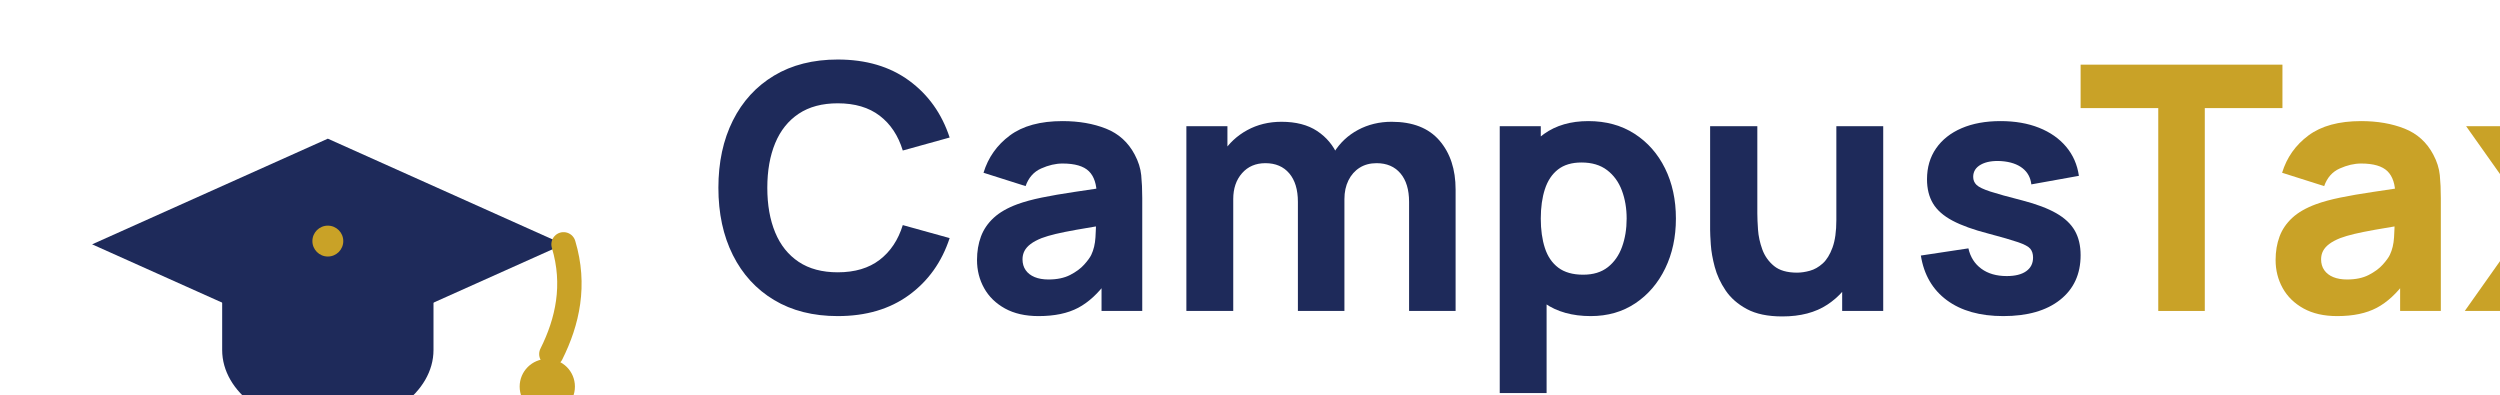
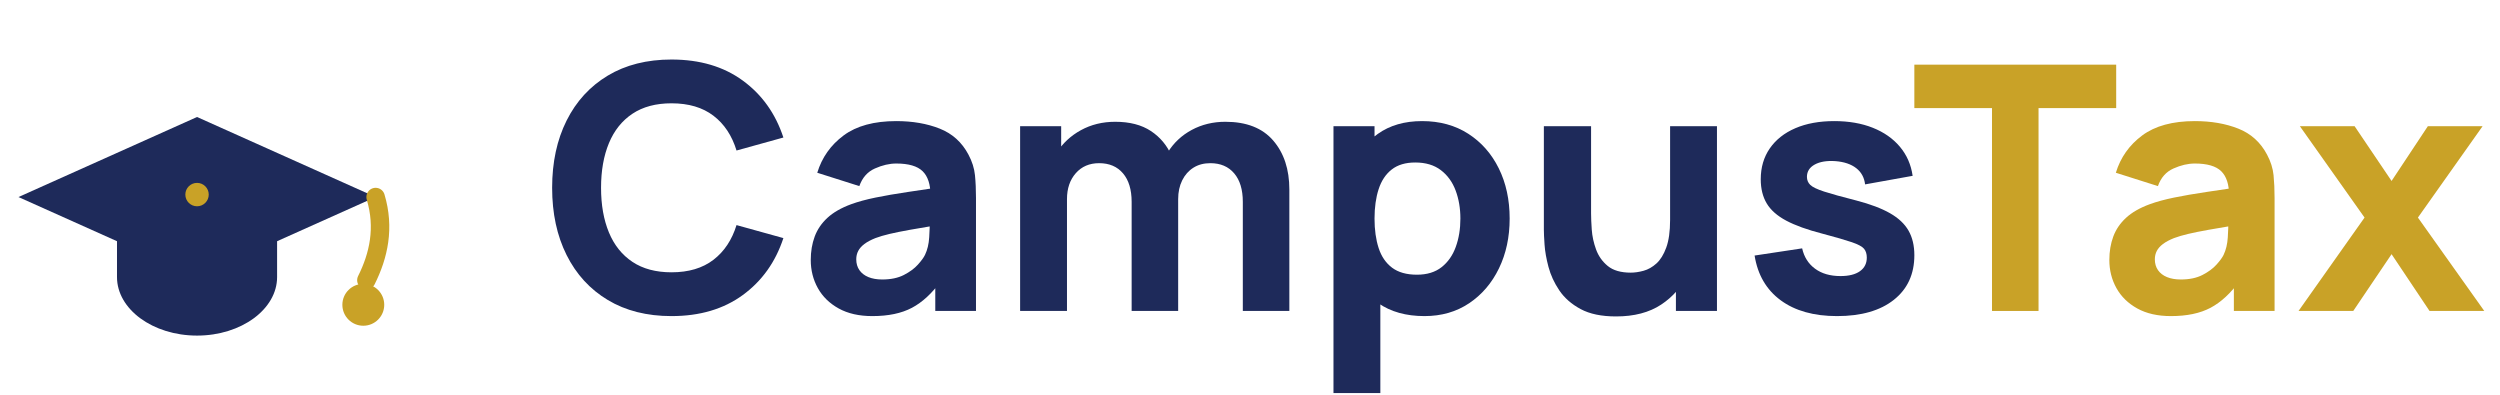
<svg xmlns="http://www.w3.org/2000/svg" viewBox="0 0 406 64" role="img" aria-label="CampusTax">
-   <g transform="translate(11,8) scale(1.32)">
+   <g transform="translate(0,8) scale(1.0)">
    <polygon points="32,11 61,24 32,37 3,24" fill="#1E2A5A" />
    <circle cx="32" cy="23.6" r="1.9" fill="#C9A227" />
    <path d="M19 29.5 v7.5 c0 5.2 5.8 9.5 13 9.5 s13 -4.3 13 -9.5 v-7.5 l-13 5.8 Z" fill="#1E2A5A" />
    <path d="M61 24 C62.5 29 61.5 33.5 59.5 37.5" stroke="#C9A227" stroke-width="3" stroke-linecap="round" fill="none" />
    <circle cx="59" cy="41.5" r="3.4" fill="#C9A227" />
  </g>
-   <g transform="translate(115,50.50) scale(0.027778,-0.027778)">
+   <g transform="translate(88,50.50) scale(0.027778,-0.027778)">
    <path transform="translate(0,0)" d="M758 -30Q542 -30 385.5 64.0Q229 158 144.5 327.0Q60 496 60 720Q60 944 144.5 1113.0Q229 1282 385.5 1376.0Q542 1470 758 1470Q1006 1470 1174.5 1347.0Q1343 1224 1412 1014L1138 938Q1098 1069 1003.0 1141.5Q908 1214 758 1214Q621 1214 529.5 1153.0Q438 1092 392.0 981.0Q346 870 346 720Q346 570 392.0 459.0Q438 348 529.5 287.0Q621 226 758 226Q908 226 1003.0 299.0Q1098 372 1138 502L1412 426Q1343 216 1174.5 93.0Q1006 -30 758 -30Z" fill="#1E2A5A" />
    <path transform="translate(1492,0)" d="M440 -30Q324 -30 243.5 14.5Q163 59 121.5 133.5Q80 208 80 298Q80 373 103.0 435.0Q126 497 177.5 544.5Q229 592 316 624Q376 646 459.0 663.0Q542 680 647.0 695.5Q752 711 878 730L780 676Q780 772 734.0 817.0Q688 862 580 862Q520 862 455.0 833.0Q390 804 364 730L118 808Q159 942 272.0 1026.0Q385 1110 580 1110Q723 1110 834.0 1066.0Q945 1022 1002 914Q1034 854 1040.0 794.0Q1046 734 1046 660V0H808V222L842 176Q763 67 671.5 18.5Q580 -30 440 -30ZM498 184Q573 184 624.5 210.5Q676 237 706.5 271.0Q737 305 748 328Q769 372 772.5 430.5Q776 489 776 528L856 508Q735 488 660.0 474.5Q585 461 539.0 450.0Q493 439 458 426Q418 410 393.5 391.5Q369 373 357.5 351.0Q346 329 346 302Q346 265 364.5 238.5Q383 212 417.0 198.0Q451 184 498 184Z" fill="#1E2A5A" />
    <path transform="translate(2658,0)" d="M1440 0V638Q1440 745 1389.5 804.5Q1339 864 1250 864Q1193 864 1151.0 837.5Q1109 811 1085.5 763.5Q1062 716 1062 654L948 730Q948 841 1000.5 926.0Q1053 1011 1141.5 1058.5Q1230 1106 1338 1106Q1523 1106 1617.5 996.5Q1712 887 1712 710V0ZM138 0V1080H378V722H412V0ZM790 0V638Q790 745 739.5 804.5Q689 864 600 864Q515 864 463.5 805.5Q412 747 412 654L298 734Q298 840 351.0 924.0Q404 1008 493.5 1057.0Q583 1106 694 1106Q821 1106 902.5 1052.0Q984 998 1023.0 908.0Q1062 818 1062 710V0Z" fill="#1E2A5A" />
    <path transform="translate(4490,0)" d="M670 -30Q509 -30 401.0 45.0Q293 120 238.5 249.0Q184 378 184 540Q184 702 238.0 831.0Q292 960 397.0 1035.0Q502 1110 656 1110Q811 1110 926.0 1036.0Q1041 962 1104.5 833.5Q1168 705 1168 540Q1168 378 1105.5 249.0Q1043 120 931.0 45.0Q819 -30 670 -30ZM138 -480V1080H378V340H412V-480ZM626 212Q714 212 770.0 256.0Q826 300 853.0 374.5Q880 449 880 540Q880 630 852.0 704.5Q824 779 765.5 823.5Q707 868 616 868Q531 868 478.5 827.0Q426 786 402.0 712.0Q378 638 378 540Q378 442 402.0 368.0Q426 294 480.5 253.0Q535 212 626 212Z" fill="#1E2A5A" />
    <path transform="translate(5738,0)" d="M542 -32Q415 -32 335.0 11.0Q255 54 210.5 120.0Q166 186 147.0 257.5Q128 329 124.0 388.0Q120 447 120 474V1080H396V570Q396 533 400.0 475.5Q404 418 425.0 360.0Q446 302 493.5 263.0Q541 224 628 224Q663 224 703.0 235.0Q743 246 778.0 277.5Q813 309 835.5 370.5Q858 432 858 532L1014 458Q1014 330 962.0 218.0Q910 106 805.5 37.0Q701 -32 542 -32ZM892 0V358H858V1080H1132V0Z" fill="#1E2A5A" />
    <path transform="translate(7010,0)" d="M562 -30Q358 -30 232.5 62.5Q107 155 80 324L358 366Q375 290 433.5 247.0Q492 204 582 204Q656 204 696.0 232.5Q736 261 736 312Q736 344 720.0 363.5Q704 383 648.5 402.0Q593 421 476 452Q344 486 265.0 528.0Q186 570 151.0 628.5Q116 687 116 770Q116 874 169.0 950.5Q222 1027 318.5 1068.5Q415 1110 546 1110Q673 1110 771.0 1071.0Q869 1032 929.5 960.0Q990 888 1004 790L726 740Q719 800 674.0 835.0Q629 870 552 876Q477 881 431.5 856.0Q386 831 386 784Q386 756 405.5 737.0Q425 718 486.5 698.0Q548 678 674 646Q797 614 871.5 571.5Q946 529 980.0 469.5Q1014 410 1014 326Q1014 160 894.0 65.0Q774 -30 562 -30Z" fill="#1E2A5A" />
    <path transform="translate(8004,0)" d="M474 0V1186H20V1440H1200V1186H746V0Z" fill="#C9A227" />
    <path transform="translate(9084,0)" d="M440 -30Q324 -30 243.5 14.5Q163 59 121.5 133.5Q80 208 80 298Q80 373 103.0 435.0Q126 497 177.5 544.5Q229 592 316 624Q376 646 459.0 663.0Q542 680 647.0 695.5Q752 711 878 730L780 676Q780 772 734.0 817.0Q688 862 580 862Q520 862 455.0 833.0Q390 804 364 730L118 808Q159 942 272.0 1026.0Q385 1110 580 1110Q723 1110 834.0 1066.0Q945 1022 1002 914Q1034 854 1040.0 794.0Q1046 734 1046 660V0H808V222L842 176Q763 67 671.5 18.5Q580 -30 440 -30ZM498 184Q573 184 624.5 210.5Q676 237 706.5 271.0Q737 305 748 328Q769 372 772.5 430.5Q776 489 776 528L856 508Q735 488 660.0 474.5Q585 461 539.0 450.0Q493 439 458 426Q418 410 393.5 391.5Q369 373 357.5 351.0Q346 329 346 302Q346 265 364.5 238.5Q383 212 417.0 198.0Q451 184 498 184Z" fill="#C9A227" />
    <path transform="translate(10250,0)" d="M20 0 406 546 28 1080H348L564 760L776 1080H1096L718 546L1106 0H786L564 332L340 0Z" fill="#C9A227" />
  </g>
</svg>
